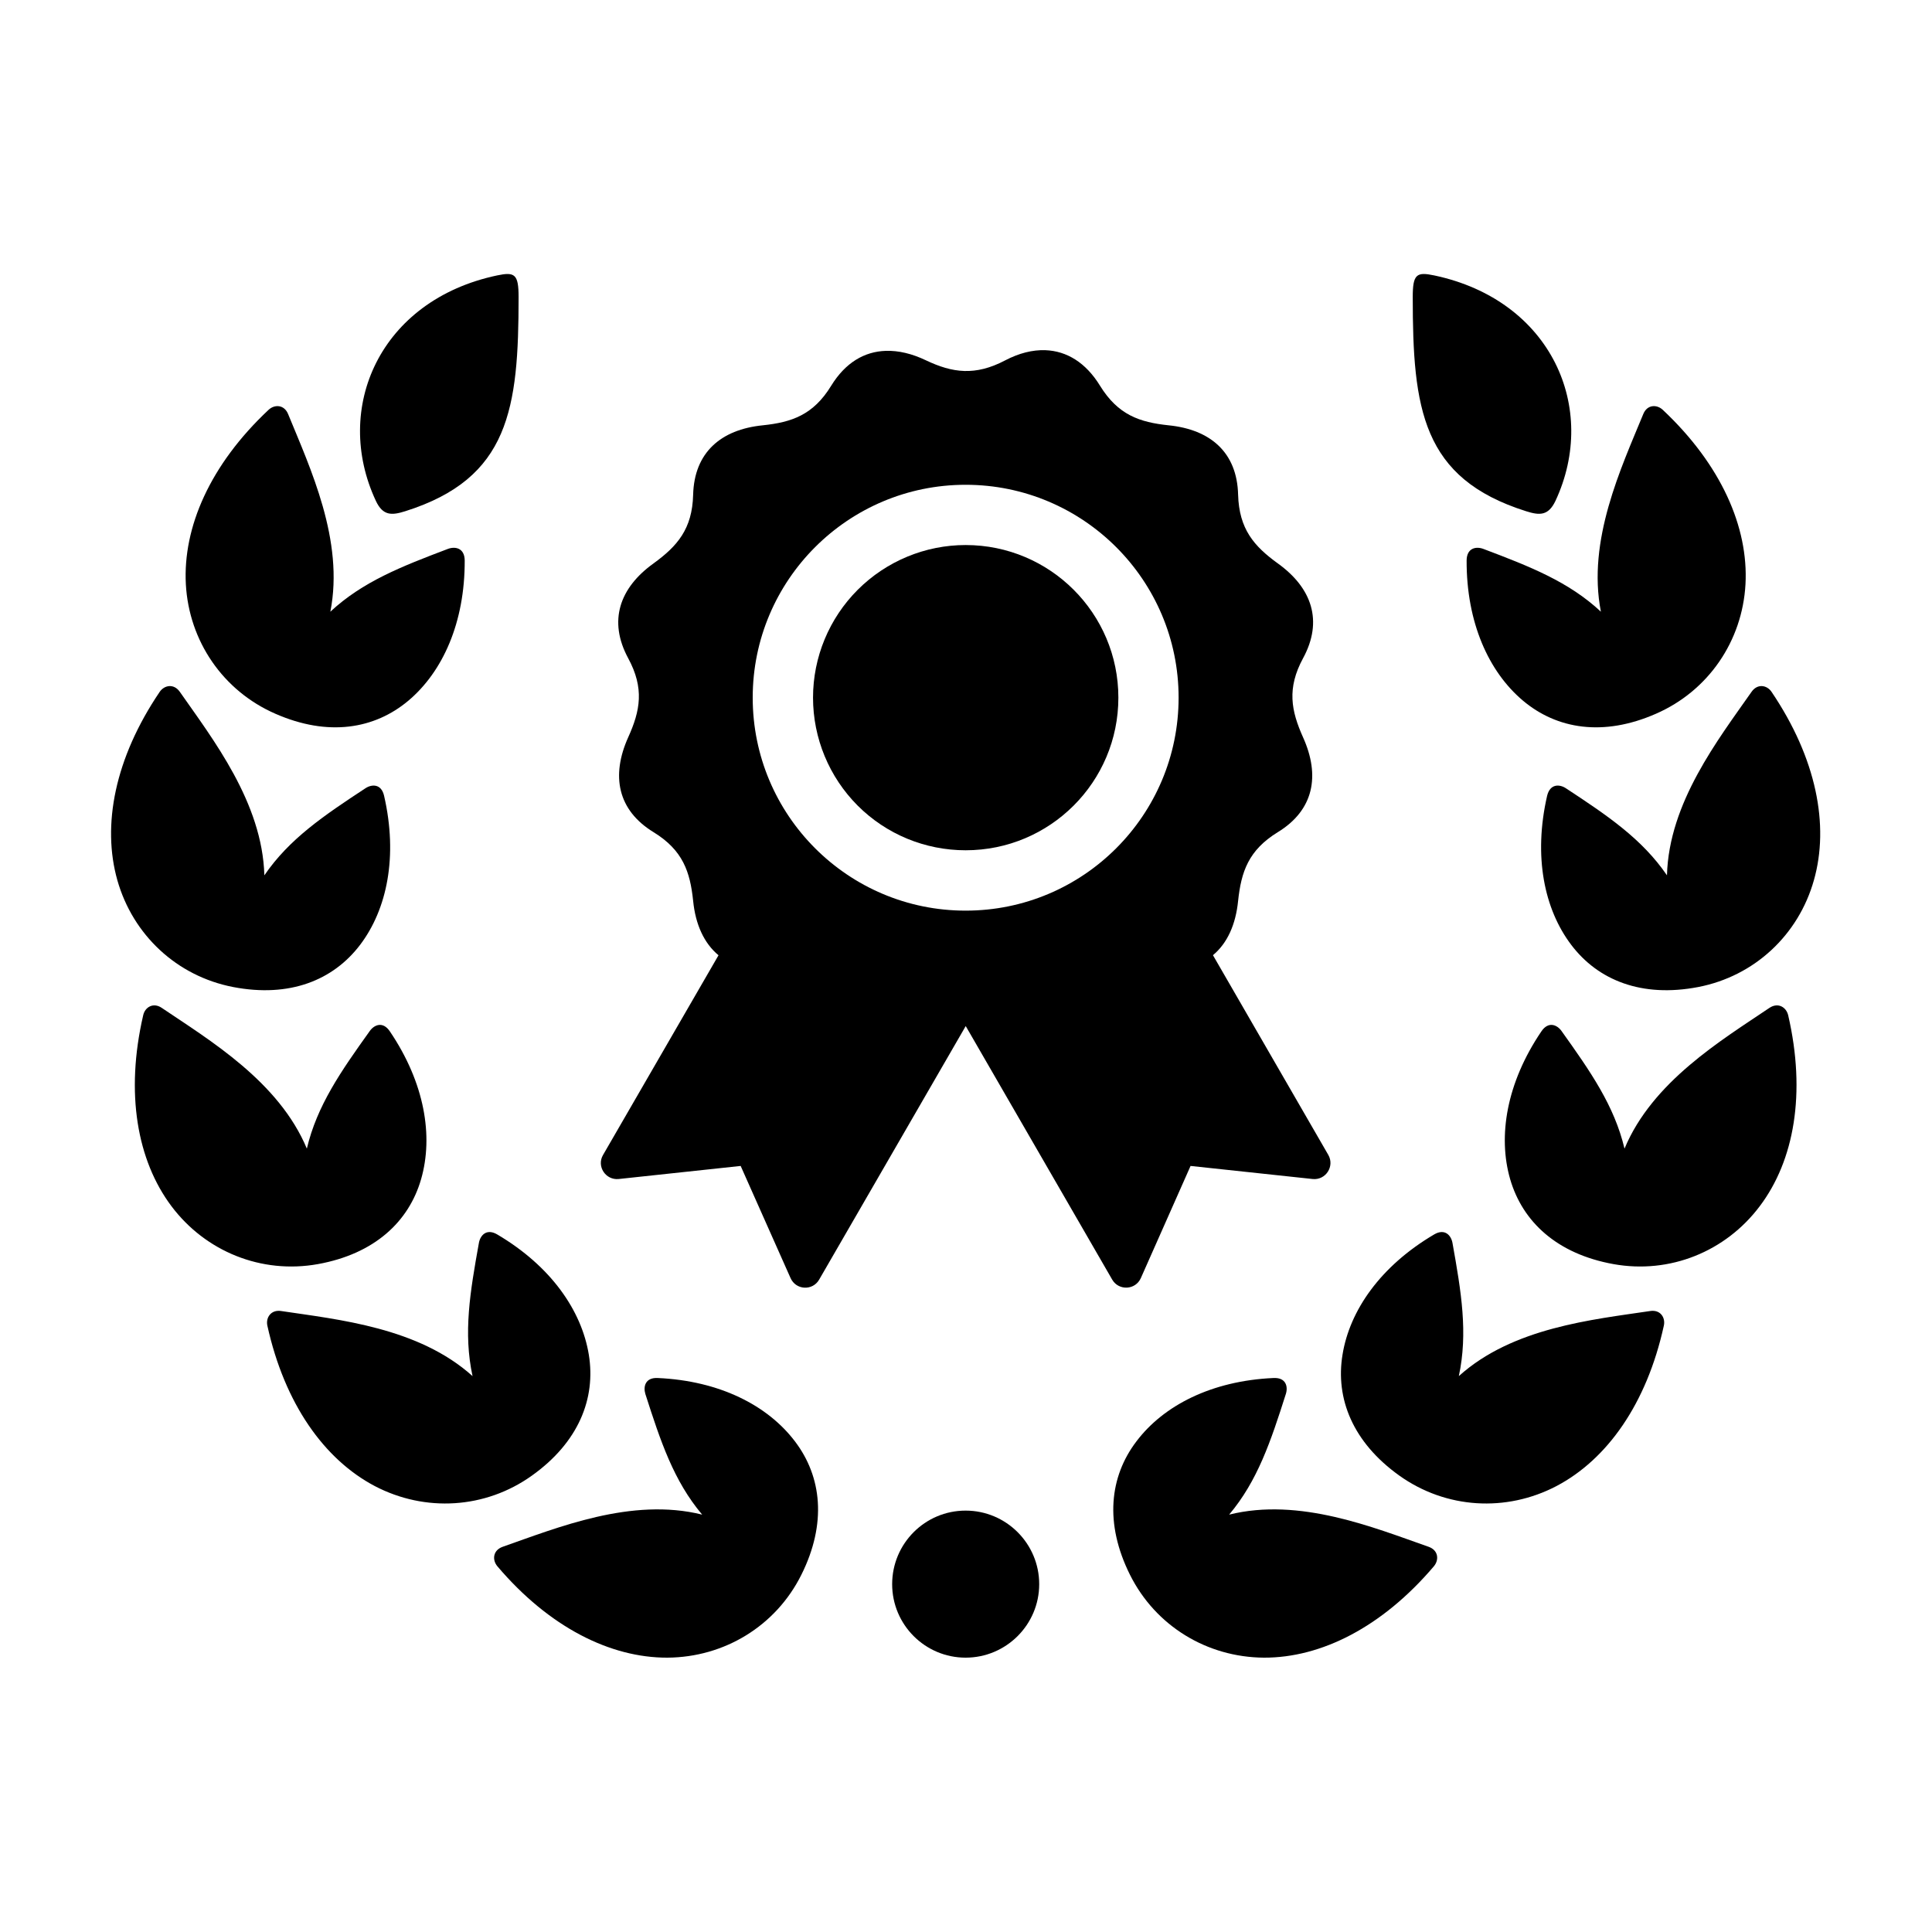
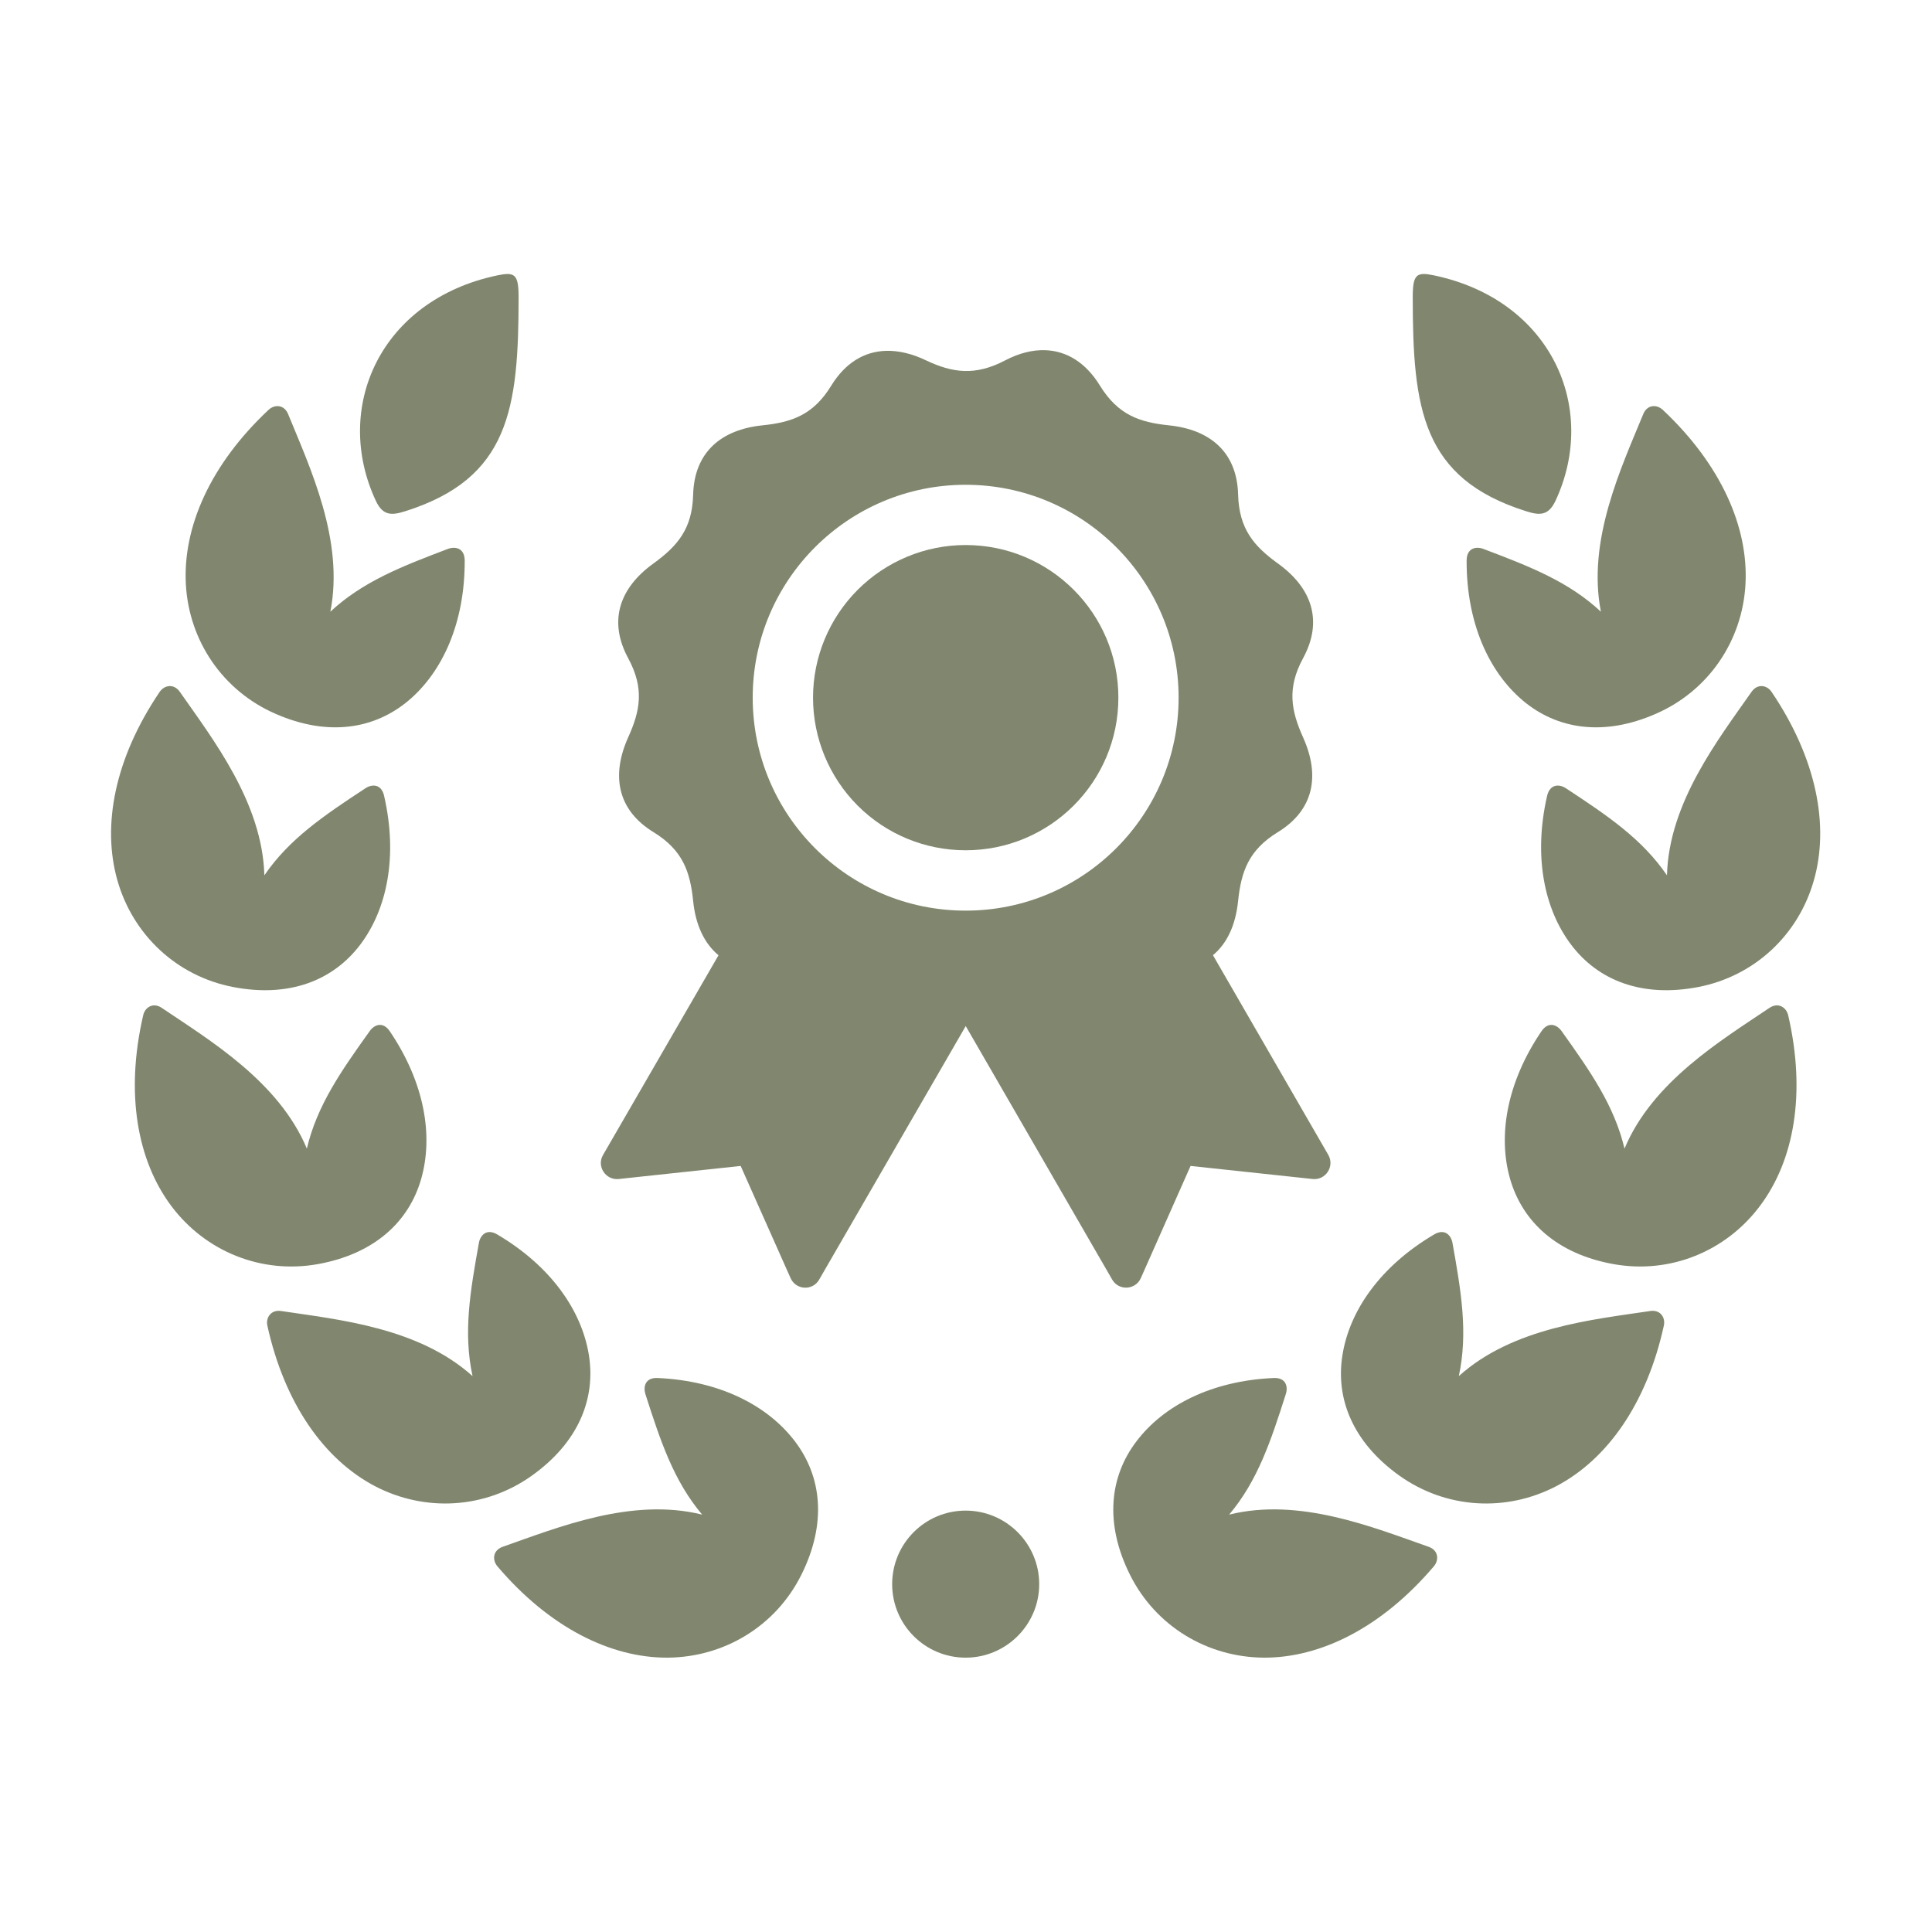
<svg xmlns="http://www.w3.org/2000/svg" xml:space="preserve" viewBox="0 0 90 90">
-   <path d="M48.695 16.313c-.598-.021-1.229.14-1.869.474-1.396.735-2.459.584-3.688 0-.652-.312-1.281-.462-1.875-.443-.996.032-1.881.547-2.543 1.625-.832 1.36-1.838 1.703-3.191 1.844-1.949.197-3.188 1.266-3.24 3.235-.041 1.598-.74 2.395-1.844 3.197-1.588 1.141-2.119 2.682-1.182 4.417.76 1.405.563 2.443 0 3.687-.803 1.787-.496 3.391 1.182 4.417 1.365.839 1.703 1.843 1.844 3.198.109 1.098.506 1.975 1.182 2.536l-5.379 9.303c-.309.527.119 1.182.729 1.12l5.682-.609 2.324 5.224c.25.563 1.025.604 1.332.072l6.828-11.812 6.824 11.812c.307.527 1.084.49 1.334-.072l2.316-5.224 5.688.609c.609.063 1.031-.593.73-1.12l-5.375-9.307c.672-.557 1.063-1.434 1.172-2.532.145-1.359.484-2.359 1.848-3.198 1.678-1.026 1.984-2.63 1.178-4.417-.557-1.244-.76-2.282 0-3.687.943-1.735.412-3.276-1.178-4.417-1.109-.803-1.801-1.599-1.848-3.197-.047-1.97-1.287-3.038-3.234-3.235-1.355-.141-2.359-.483-3.199-1.844-.661-1.079-1.552-1.62-2.548-1.656zm-3.713 6.27c5.479 0 9.922 4.443 9.922 9.916 0 5.48-4.443 9.922-9.922 9.922-5.475 0-9.918-4.442-9.918-9.922 0-5.473 4.444-9.916 9.918-9.916z" />
-   <path fill-rule="evenodd" d="M52.098 32.5c0 3.928-3.184 7.109-7.115 7.109-1.887 0-3.693-.744-5.027-2.078-1.332-1.333-2.082-3.145-2.082-5.032 0-1.885.75-3.692 2.082-5.025 1.334-1.333 3.141-2.084 5.027-2.084 3.931 0 7.115 3.183 7.115 7.11z" clip-rule="evenodd" />
-   <path d="M77.461 19.094c2.715 2.552 3.996 5.468 3.85 8.126-.146 2.64-1.725 4.963-4.172 6.03-2.447 1.074-4.615.719-6.197-.614-1.594-1.345-2.631-3.636-2.621-6.527.006-.588.443-.662.771-.542 2.178.823 3.979 1.526 5.484 2.928-.65-3.319.943-6.699 1.975-9.209.181-.443.629-.457.91-.192zm5.84 28.203c.838 3.63.281 6.765-1.324 8.891-1.588 2.115-4.188 3.172-6.816 2.699-2.631-.475-4.234-1.969-4.813-3.959-.578-2.005-.168-4.485 1.453-6.879.328-.491.738-.308.941-.021 1.35 1.891 2.459 3.479 2.934 5.479 1.301-3.119 4.504-5.041 6.754-6.558.402-.266.781-.032.871.348zm-5.793 14.458c-.797 3.64-2.645 6.235-5.004 7.473-2.34 1.224-5.141 1.063-7.318-.489-2.172-1.552-2.984-3.594-2.646-5.635.334-2.063 1.771-4.125 4.262-5.595.504-.301.797.043.859.386.41 2.287.729 4.193.297 6.209 2.516-2.267 6.234-2.631 8.916-3.032.474-.072.718.309.634.683z" />
-   <path fill-rule="evenodd" d="M48.41 73.797c0 1.886-1.537 3.423-3.428 3.423s-3.422-1.537-3.422-3.423c0-1.891 1.531-3.427 3.422-3.427s3.428 1.536 3.428 3.427z" clip-rule="evenodd" />
-   <path d="M71.086 23.813c-4.848-1.532-5.275-4.771-5.275-9.979 0-1.067.182-1.176 1-1.004 5.463 1.155 7.662 6.187 5.65 10.5-.332.701-.738.686-1.375.483zm11.443 8.421c2.088 3.09 2.697 6.213 1.969 8.771-.719 2.548-2.766 4.469-5.391 4.975-2.625.505-4.662-.313-5.912-1.964-1.26-1.661-1.77-4.125-1.125-6.942.137-.574.584-.547.875-.354 1.943 1.276 3.547 2.358 4.709 4.056.088-3.385 2.391-6.333 3.943-8.552.276-.391.719-.312.932.01zm-15.734 40.73c-2.412 2.838-5.256 4.265-7.916 4.256-2.646-.017-5.047-1.47-6.24-3.86s-.953-4.573.303-6.219c1.26-1.667 3.494-2.817 6.379-2.948.59-.031.688.406.578.746-.703 2.208-1.316 4.046-2.641 5.618 3.281-.817 6.74.605 9.297 1.5.453.163.49.609.24.907zm-54.287-53.87c-2.719 2.552-3.994 5.468-3.85 8.126.146 2.64 1.725 4.963 4.172 6.03 2.449 1.074 4.615.719 6.199-.614 1.594-1.345 2.629-3.636 2.619-6.527-.006-.588-.447-.662-.775-.542-2.172.823-3.975 1.526-5.484 2.928.656-3.319-.943-6.699-1.969-9.209-.184-.443-.631-.457-.912-.192zM6.67 47.297c-.84 3.63-.281 6.765 1.316 8.891 1.59 2.115 4.193 3.172 6.824 2.699 2.629-.475 4.234-1.969 4.807-3.959.578-2.005.166-4.485-1.453-6.879-.328-.491-.734-.308-.938-.021-1.354 1.891-2.459 3.479-2.932 5.479-1.303-3.119-4.512-5.041-6.762-6.558-.393-.266-.78-.032-.862.348zm5.785 14.458c.803 3.64 2.652 6.235 5.006 7.473 2.344 1.224 5.146 1.063 7.318-.489 2.176-1.552 2.984-3.594 2.65-5.635-.338-2.063-1.771-4.125-4.26-5.595-.506-.301-.797.043-.859.386-.412 2.287-.734 4.193-.297 6.209-2.521-2.267-6.24-2.631-8.918-3.032-.472-.072-.722.309-.64.683z" />
-   <path d="M18.883 23.813c4.844-1.532 5.275-4.771 5.275-9.979 0-1.067-.182-1.176-1-1.004-5.469 1.155-7.666 6.187-5.65 10.5.328.701.734.686 1.375.483zM7.436 32.234c-2.09 3.09-2.693 6.213-1.969 8.771.723 2.548 2.77 4.469 5.395 4.975 2.625.505 4.656-.313 5.912-1.964 1.26-1.661 1.766-4.125 1.119-6.942-.129-.574-.578-.547-.869-.354-1.943 1.276-3.547 2.358-4.709 4.056-.094-3.385-2.391-6.333-3.941-8.552-.278-.391-.72-.312-.938.01zm15.734 40.73c2.41 2.838 5.26 4.265 7.922 4.256 2.645-.017 5.047-1.47 6.238-3.86 1.193-2.391.953-4.573-.301-6.219-1.266-1.667-3.496-2.817-6.387-2.948-.588-.031-.682.406-.578.746.709 2.208 1.318 4.046 2.646 5.618-3.287-.817-6.74.605-9.297 1.5-.452.163-.493.609-.243.907z" />
+   <path fill="#80876E" d="M48.695 16.313c-.598-.021-1.229.14-1.869.474-1.396.735-2.459.584-3.688 0-.652-.312-1.281-.462-1.875-.443-.996.032-1.881.547-2.543 1.625-.832 1.36-1.838 1.703-3.191 1.844-1.949.197-3.188 1.266-3.24 3.235-.041 1.598-.74 2.395-1.844 3.197-1.588 1.141-2.119 2.682-1.182 4.417.76 1.405.563 2.443 0 3.687-.803 1.787-.496 3.391 1.182 4.417 1.365.839 1.703 1.843 1.844 3.198.109 1.098.506 1.975 1.182 2.536l-5.379 9.303c-.309.527.119 1.182.729 1.12l5.682-.609 2.324 5.224c.25.563 1.025.604 1.332.072l6.828-11.812 6.824 11.812c.307.527 1.084.49 1.334-.072l2.316-5.224 5.688.609c.609.063 1.031-.593.73-1.12l-5.375-9.307c.672-.557 1.063-1.434 1.172-2.532.145-1.359.484-2.359 1.848-3.198 1.678-1.026 1.984-2.63 1.178-4.417-.557-1.244-.76-2.282 0-3.687.943-1.735.412-3.276-1.178-4.417-1.109-.803-1.801-1.599-1.848-3.197-.047-1.97-1.287-3.038-3.234-3.235-1.355-.141-2.359-.483-3.199-1.844-.661-1.079-1.552-1.62-2.548-1.656zm-3.713 6.27c5.479 0 9.922 4.443 9.922 9.916 0 5.48-4.443 9.922-9.922 9.922-5.475 0-9.918-4.442-9.918-9.922 0-5.473 4.444-9.916 9.918-9.916z" />
+   <path fill="#80876E" fill-rule="evenodd" d="M52.098 32.5c0 3.928-3.184 7.109-7.115 7.109-1.887 0-3.693-.744-5.027-2.078-1.332-1.333-2.082-3.145-2.082-5.032 0-1.885.75-3.692 2.082-5.025 1.334-1.333 3.141-2.084 5.027-2.084 3.931 0 7.115 3.183 7.115 7.11z" clip-rule="evenodd" />
+   <path fill="#80876E" d="M77.461 19.094c2.715 2.552 3.996 5.468 3.85 8.126-.146 2.64-1.725 4.963-4.172 6.03-2.447 1.074-4.615.719-6.197-.614-1.594-1.345-2.631-3.636-2.621-6.527.006-.588.443-.662.771-.542 2.178.823 3.979 1.526 5.484 2.928-.65-3.319.943-6.699 1.975-9.209.181-.443.629-.457.91-.192zm5.84 28.203c.838 3.63.281 6.765-1.324 8.891-1.588 2.115-4.188 3.172-6.816 2.699-2.631-.475-4.234-1.969-4.813-3.959-.578-2.005-.168-4.485 1.453-6.879.328-.491.738-.308.941-.021 1.35 1.891 2.459 3.479 2.934 5.479 1.301-3.119 4.504-5.041 6.754-6.558.402-.266.781-.032.871.348zm-5.793 14.458c-.797 3.64-2.645 6.235-5.004 7.473-2.34 1.224-5.141 1.063-7.318-.489-2.172-1.552-2.984-3.594-2.646-5.635.334-2.063 1.771-4.125 4.262-5.595.504-.301.797.043.859.386.41 2.287.729 4.193.297 6.209 2.516-2.267 6.234-2.631 8.916-3.032.474-.072.718.309.634.683z" />
+   <path fill="#80876E" fill-rule="evenodd" d="M48.41 73.797c0 1.886-1.537 3.423-3.428 3.423s-3.422-1.537-3.422-3.423c0-1.891 1.531-3.427 3.422-3.427s3.428 1.536 3.428 3.427z" clip-rule="evenodd" />
+   <path fill="#80876E" d="M71.086 23.813c-4.848-1.532-5.275-4.771-5.275-9.979 0-1.067.182-1.176 1-1.004 5.463 1.155 7.662 6.187 5.65 10.5-.332.701-.738.686-1.375.483zm11.443 8.421c2.088 3.09 2.697 6.213 1.969 8.771-.719 2.548-2.766 4.469-5.391 4.975-2.625.505-4.662-.313-5.912-1.964-1.26-1.661-1.77-4.125-1.125-6.942.137-.574.584-.547.875-.354 1.943 1.276 3.547 2.358 4.709 4.056.088-3.385 2.391-6.333 3.943-8.552.276-.391.719-.312.932.01zm-15.734 40.73c-2.412 2.838-5.256 4.265-7.916 4.256-2.646-.017-5.047-1.47-6.24-3.86s-.953-4.573.303-6.219c1.26-1.667 3.494-2.817 6.379-2.948.59-.031.688.406.578.746-.703 2.208-1.316 4.046-2.641 5.618 3.281-.817 6.74.605 9.297 1.5.453.163.49.609.24.907zm-54.287-53.87c-2.719 2.552-3.994 5.468-3.85 8.126.146 2.64 1.725 4.963 4.172 6.03 2.449 1.074 4.615.719 6.199-.614 1.594-1.345 2.629-3.636 2.619-6.527-.006-.588-.447-.662-.775-.542-2.172.823-3.975 1.526-5.484 2.928.656-3.319-.943-6.699-1.969-9.209-.184-.443-.631-.457-.912-.192zM6.67 47.297c-.84 3.63-.281 6.765 1.316 8.891 1.59 2.115 4.193 3.172 6.824 2.699 2.629-.475 4.234-1.969 4.807-3.959.578-2.005.166-4.485-1.453-6.879-.328-.491-.734-.308-.938-.021-1.354 1.891-2.459 3.479-2.932 5.479-1.303-3.119-4.512-5.041-6.762-6.558-.393-.266-.78-.032-.862.348zm5.785 14.458c.803 3.64 2.652 6.235 5.006 7.473 2.344 1.224 5.146 1.063 7.318-.489 2.176-1.552 2.984-3.594 2.65-5.635-.338-2.063-1.771-4.125-4.26-5.595-.506-.301-.797.043-.859.386-.412 2.287-.734 4.193-.297 6.209-2.521-2.267-6.24-2.631-8.918-3.032-.472-.072-.722.309-.64.683z" />
+   <path fill="#80876E" d="M18.883 23.813c4.844-1.532 5.275-4.771 5.275-9.979 0-1.067-.182-1.176-1-1.004-5.469 1.155-7.666 6.187-5.65 10.5.328.701.734.686 1.375.483zM7.436 32.234c-2.09 3.09-2.693 6.213-1.969 8.771.723 2.548 2.77 4.469 5.395 4.975 2.625.505 4.656-.313 5.912-1.964 1.26-1.661 1.766-4.125 1.119-6.942-.129-.574-.578-.547-.869-.354-1.943 1.276-3.547 2.358-4.709 4.056-.094-3.385-2.391-6.333-3.941-8.552-.278-.391-.72-.312-.938.01zm15.734 40.73c2.41 2.838 5.26 4.265 7.922 4.256 2.645-.017 5.047-1.47 6.238-3.86 1.193-2.391.953-4.573-.301-6.219-1.266-1.667-3.496-2.817-6.387-2.948-.588-.031-.682.406-.578.746.709 2.208 1.318 4.046 2.646 5.618-3.287-.817-6.74.605-9.297 1.5-.452.163-.493.609-.243.907z" />
</svg>
